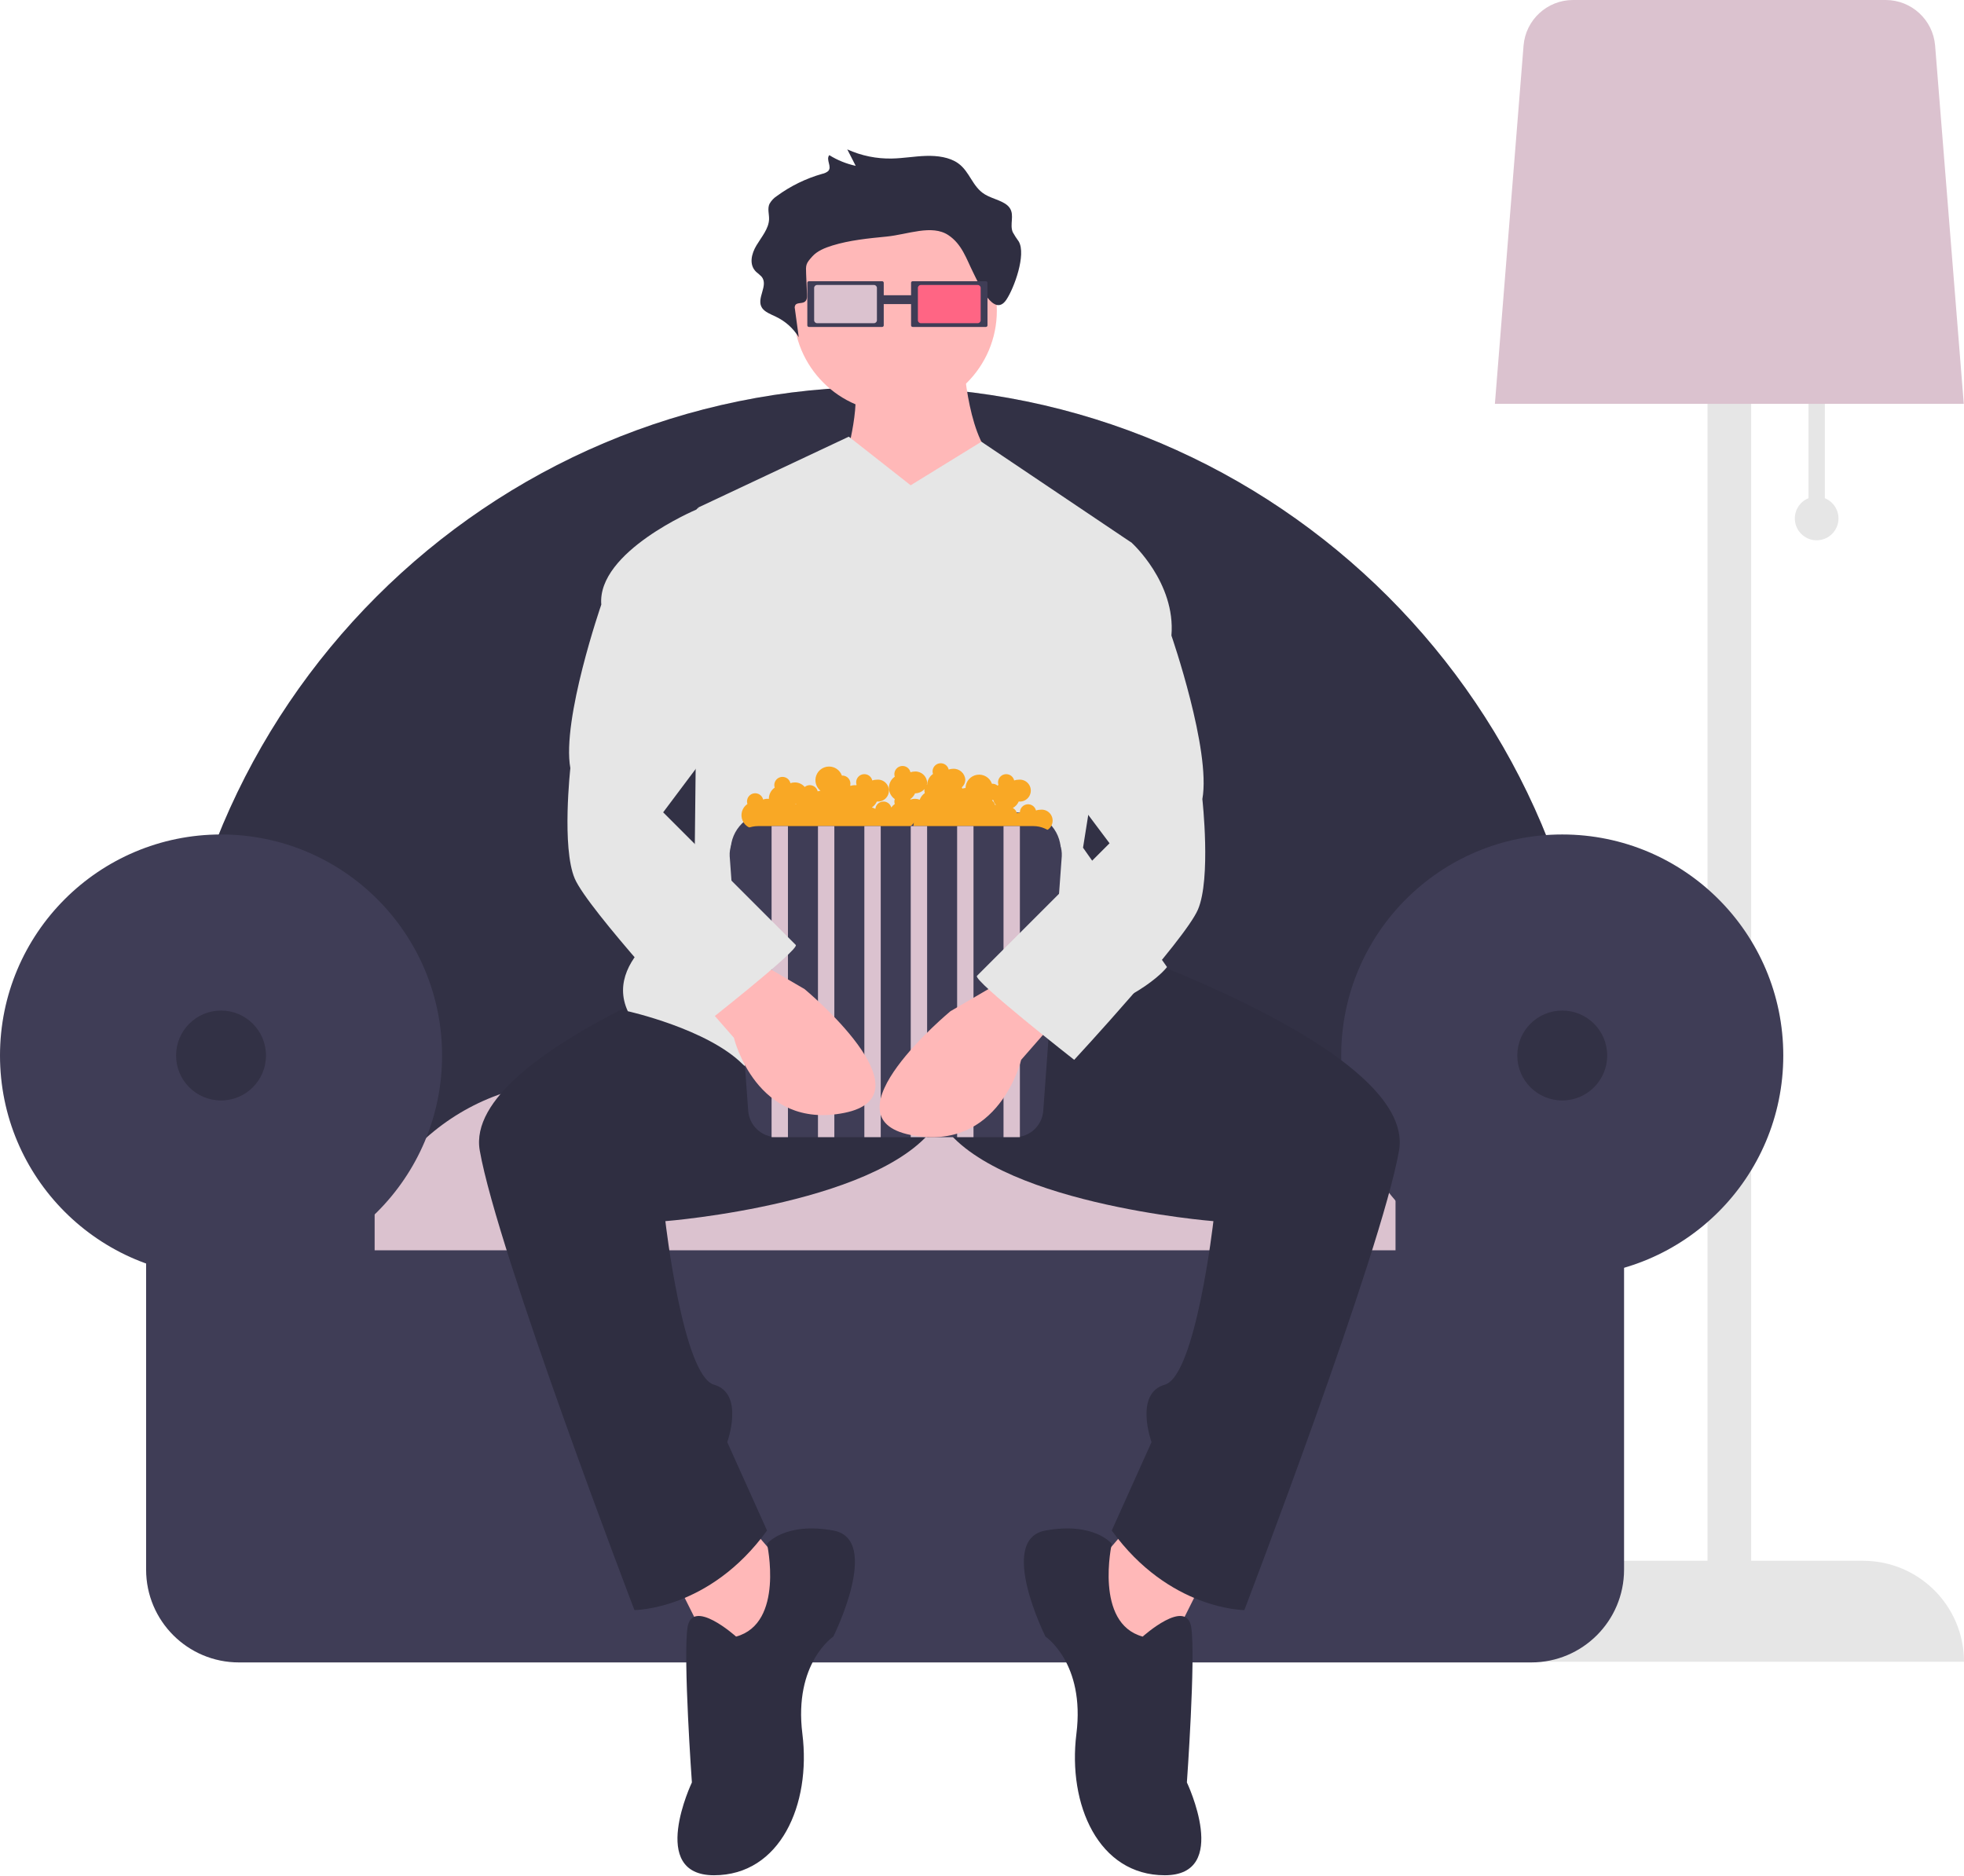
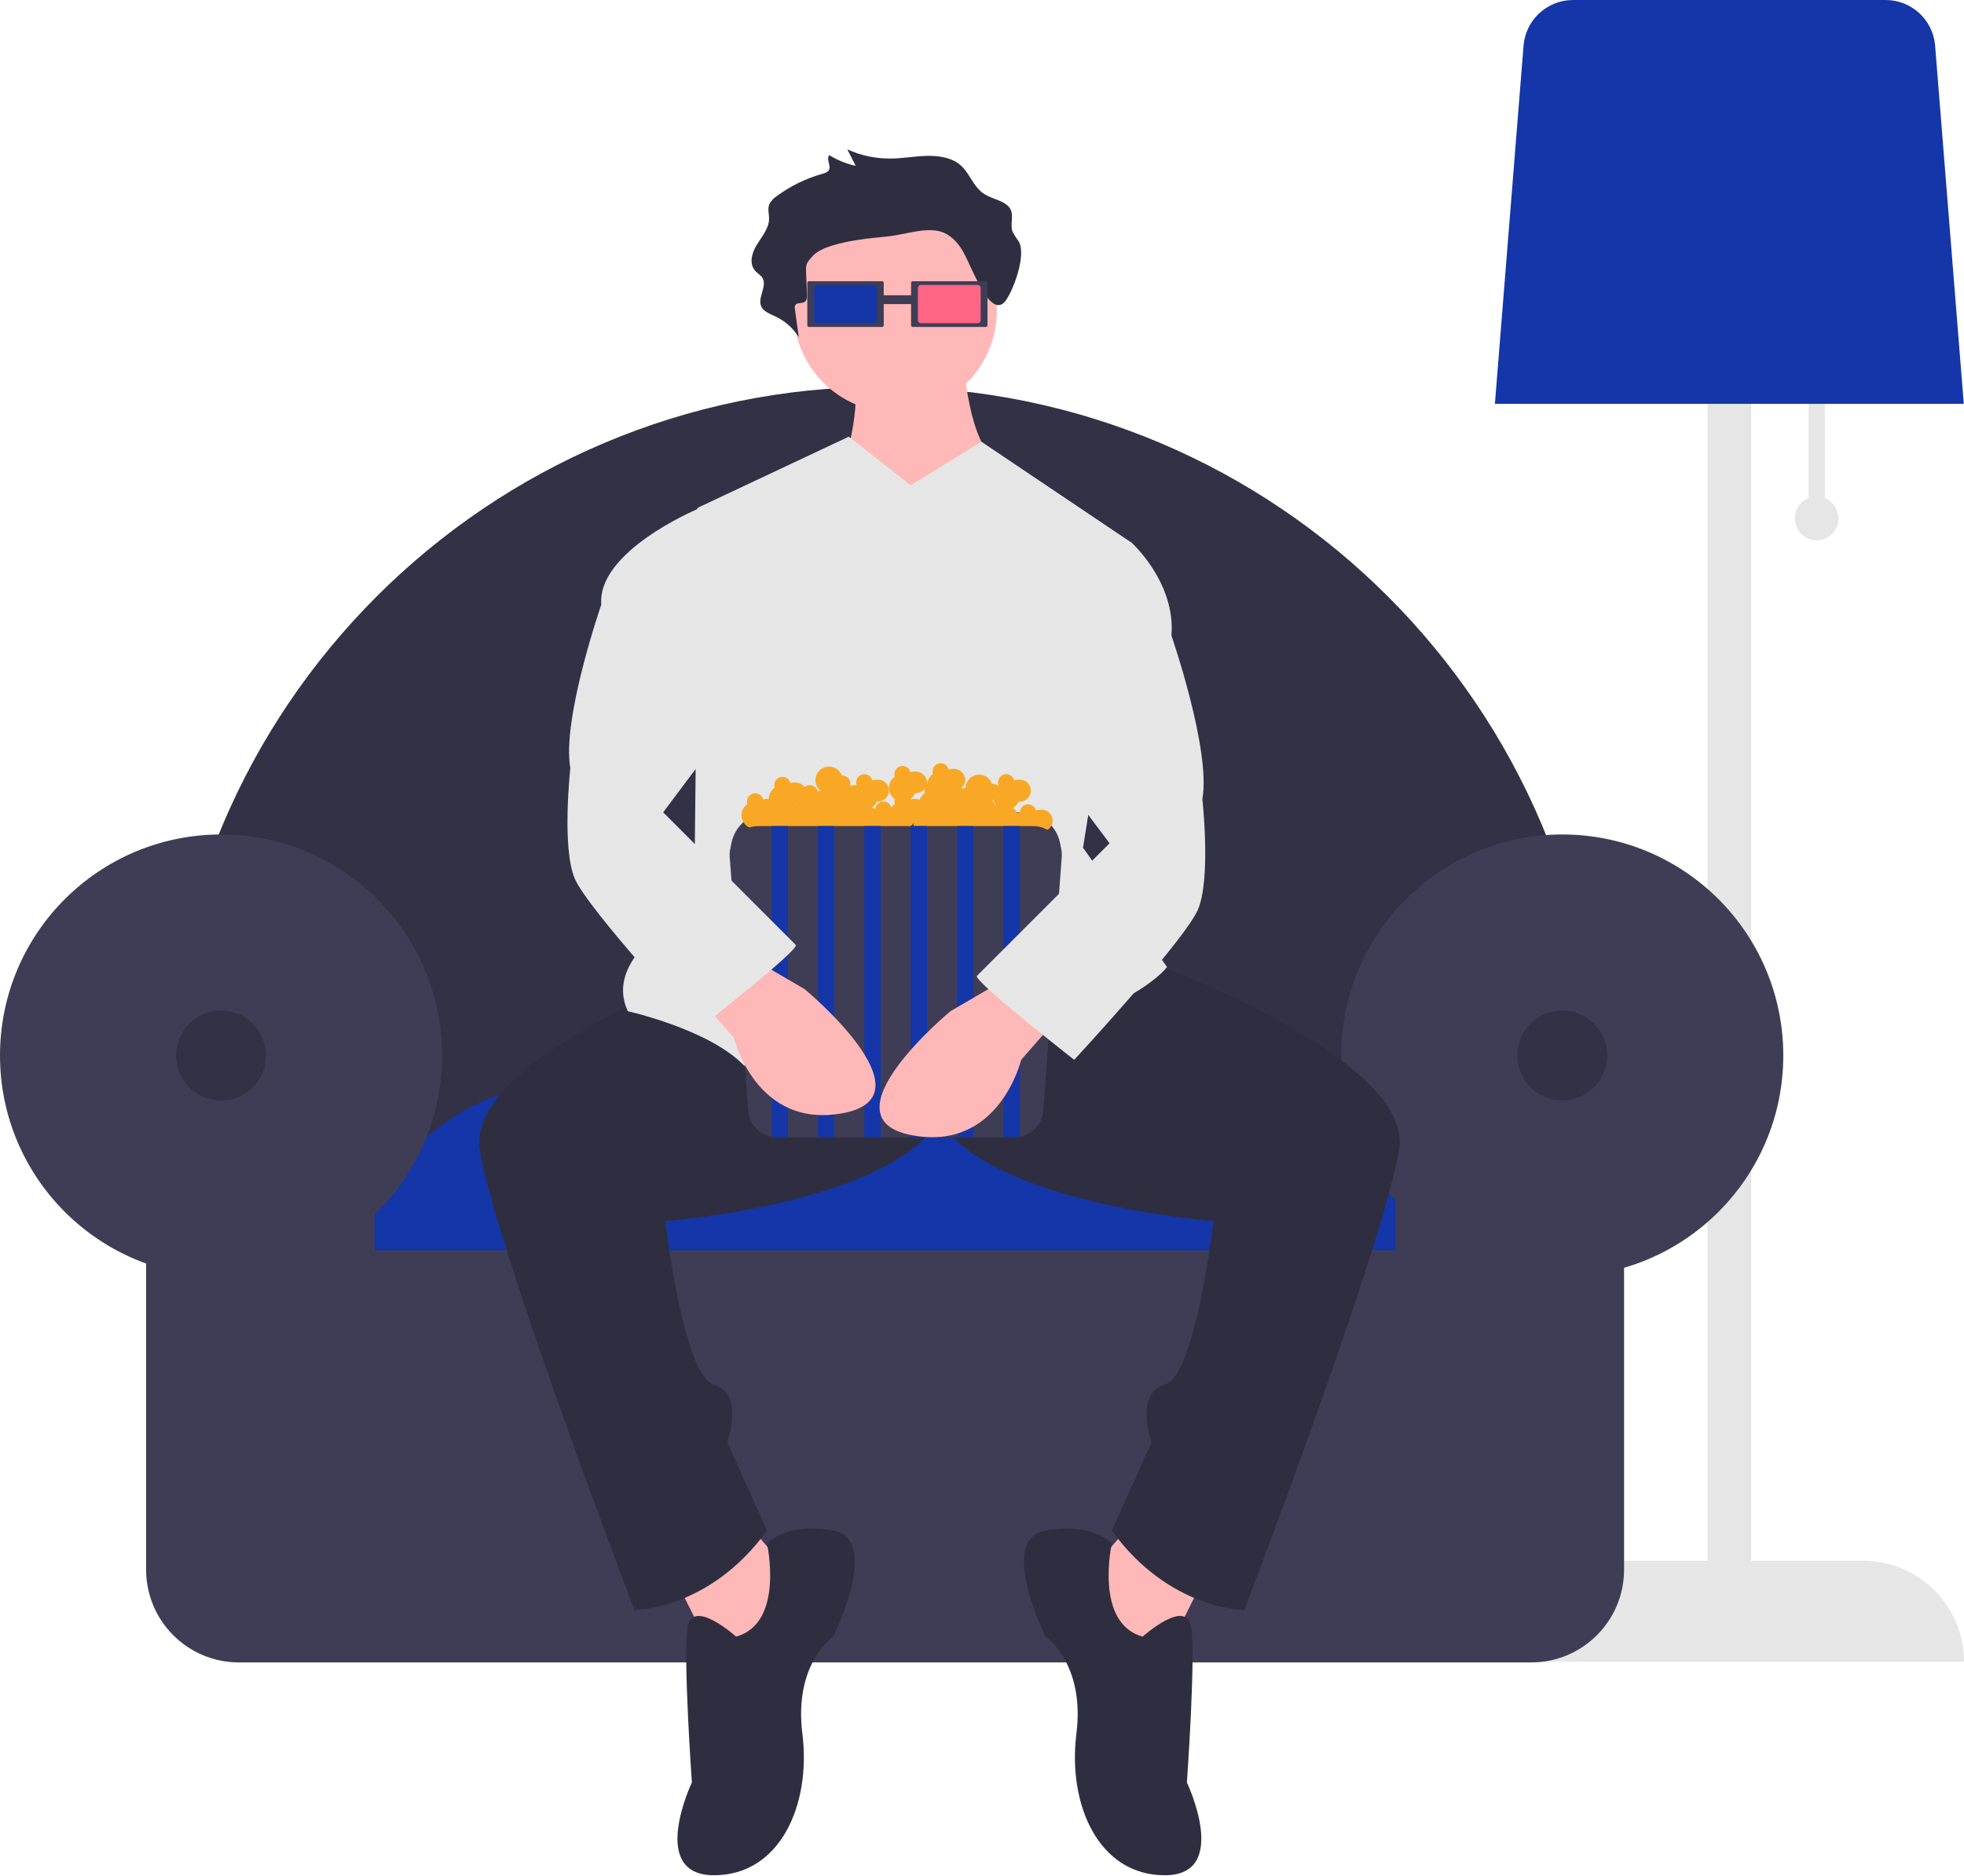
<svg xmlns="http://www.w3.org/2000/svg" id="a01bbba8-bc2d-4e66-a086-829e28c11719" data-name="Layer 1" width="719.769" height="687.25" viewBox="0 0 719.769 687.25">
  <path d="M908.885,288.962V250.375h-6v38.587a8,8,0,1,0,6,0Z" transform="translate(-240.1153 -106.375)" fill="#e6e6e6" />
  <path d="M922.885,678.375h-41v-498h-16v498H824.885a37,37,0,0,0-37,37v0h172v-0A37,37,0,0,0,922.885,678.375Z" transform="translate(-240.1153 -106.375)" fill="#e6e6e6" />
-   <path d="M787.968,254.375h171.834L949.294,123.035A18.198,18.198,0,0,0,931.248,106.375H816.521a18.198,18.198,0,0,0-18.046,16.66Z" transform="translate(-240.1153 -106.375)" fill="#dbc2cf" />
+   <path d="M787.968,254.375h171.834L949.294,123.035A18.198,18.198,0,0,0,931.248,106.375H816.521a18.198,18.198,0,0,0-18.046,16.66Z" transform="translate(-240.1153 -106.375)" fill="#1436a8" />
  <path d="M301.213,563.911H825.692V510.364c0-144.599-117.641-262.239-262.239-262.239S301.213,365.766,301.213,510.364Z" transform="translate(-240.1153 -106.375)" fill="#3f3d56" />
  <path d="M301.213,563.911H825.692V510.364c0-144.599-117.641-262.239-262.239-262.239S301.213,365.766,301.213,510.364Z" transform="translate(-240.1153 -106.375)" opacity="0.2" />
-   <path d="M369.188,582.446H772.82A81.097,81.097,0,0,0,691.826,502.813H450.181A81.097,81.097,0,0,0,369.188,582.446Z" transform="translate(-240.1153 -106.375)" fill="#dbc2cf" />
+   <path d="M369.188,582.446H772.82A81.097,81.097,0,0,0,691.826,502.813H450.181A81.097,81.097,0,0,0,369.188,582.446Z" transform="translate(-240.1153 -106.375)" fill="#1436a8" />
  <circle cx="81.006" cy="386.827" r="81.006" fill="#3f3d56" />
  <circle cx="572.533" cy="386.827" r="81.006" fill="#3f3d56" />
  <path d="M751.551,534.392V564.597H377.413V534.392H293.662V681.614a34.011,34.011,0,0,0,34.011,34.011H801.291a34.011,34.011,0,0,0,34.011-34.011V534.392Z" transform="translate(-240.1153 -106.375)" fill="#3f3d56" />
  <circle cx="81.006" cy="386.827" r="16.476" opacity="0.2" />
  <circle cx="572.533" cy="386.827" r="16.476" opacity="0.2" />
  <path d="M593.293,238.871s1.62,30.775,12.958,37.254,0,50.211,0,50.211L552.8,327.956l-3.239-51.831s6.479-21.056,3.239-30.775S593.293,238.871,593.293,238.871Z" transform="translate(-240.1153 -106.375)" fill="#ffb8b8" />
  <polygon points="413.107 560.102 393.671 582.778 424.446 611.933 440.643 579.539 413.107 560.102" fill="#ffb8b8" />
  <polygon points="275.431 560.102 294.868 582.778 264.093 611.933 247.896 579.539 275.431 560.102" fill="#ffb8b8" />
  <path d="M642.695,451.864s116.62,38.873,110.141,76.127-56.69,168.451-56.69,168.451-27.535,0-48.592-29.155l14.577-32.394s-6.479-17.817,4.859-21.056,17.817-59.93,17.817-59.93-82.606-6.479-100.423-37.254l-32.394-77.746Z" transform="translate(-240.1153 -106.375)" fill="#2f2e41" />
  <path d="M526.075,451.864S409.455,490.738,415.934,527.991s56.69,168.451,56.69,168.451,27.535,0,48.592-29.155l-14.577-32.394s6.479-17.817-4.859-21.056-17.817-59.93-17.817-59.93,82.606-6.479,100.423-37.254l32.394-77.746Z" transform="translate(-240.1153 -106.375)" fill="#2f2e41" />
  <path d="M658.892,706.16s16.197-14.577,17.817-3.239-1.62,56.69-1.62,56.69,16.197,34.014-8.099,34.014-35.634-25.915-32.394-51.831-11.338-35.634-11.338-35.634-17.817-35.634,0-38.873,24.296,4.859,24.296,4.859S641.075,701.301,658.892,706.16Z" transform="translate(-240.1153 -106.375)" fill="#2f2e41" />
  <path d="M509.878,706.16s-16.197-14.577-17.817-3.239,1.62,56.69,1.62,56.69S477.483,793.625,501.779,793.625s35.634-25.915,32.394-51.831,11.338-35.634,11.338-35.634,17.817-35.634,0-38.873-24.296,4.859-24.296,4.859S527.695,701.301,509.878,706.16Z" transform="translate(-240.1153 -106.375)" fill="#2f2e41" />
  <circle cx="328.072" cy="113.87" r="37.254" fill="#ffb8b8" />
  <path d="M573.857,284.224l-22.676-17.817-55.07,25.915-1.62,147.394s-34.014,16.197-24.296,37.254c0,0,29.155,6.479,42.113,19.437s85.845-4.859,116.62-14.577,38.873-21.056,38.873-21.056l-30.775-43.732,17.817-111.761L599.778,268.259Z" transform="translate(-240.1153 -106.375)" fill="#e6e6e6" />
  <path d="M613.478,194.889a32.723,32.723,0,0,1-2.221-3.447c-1.155-2.813.669-6.129-1.035-8.756-1.74-2.682-6.159-3.247-9.165-5.069-4.631-2.807-5.473-8.314-9.811-11.407-3.126-2.228-7.584-2.829-11.762-2.702s-8.299.882-12.478.965a37.622,37.622,0,0,1-16.377-3.349l3.083,6.031a30.776,30.776,0,0,1-9.678-3.923c-1.364,1.691,1.131,4.259-.416,5.845a4.963,4.963,0,0,1-2.184,1.013,52.246,52.246,0,0,0-16.538,8.068,8.31,8.31,0,0,0-2.783,2.938c-.804,1.781-.091,3.748-.152,5.641-.111,3.441-2.737,6.441-4.601,9.541s-2.87,7.118-.106,9.749a25.135,25.135,0,0,1,1.932,1.703c2.77,3.267-2.133,8.052.23,11.519,1.026,1.505,3.129,2.267,4.957,3.156a19.807,19.807,0,0,1,8.474,7.553L531.426,219.531a1.72,1.72,0,0,1,.283-1.519c.688-.701,2.129-.422,3.079-.886,1.045-.511,1.124-1.683,1.082-2.665l-.32-7.571c-.144-3.405-.184-3.857,2.324-6.605,1.752-1.92,4.507-3.078,7.275-3.93,6.325-1.947,13.128-2.62,19.853-3.278,7.809-.764,16.602-4.553,22.667-.53,4.964,3.293,6.615,8.706,9.007,13.507,2.15,4.315,7.668,17.02,12.262,10.143C611.823,211.876,616.235,199.698,613.478,194.889Z" transform="translate(-240.1153 -106.375)" fill="#2f2e41" />
  <path d="M574.583,209.438a.58.58,0,0,0-.579.579v15.597a.58.58,0,0,0,.579.579h26.85a.58.58,0,0,0,.579-.579V210.017a.58.58,0,0,0-.579-.579Z" transform="translate(-240.1153 -106.375)" fill="#3f3d56" />
  <path d="M577.583,210.813a1.08,1.08,0,0,0-1.079,1.079v11.846a1.08,1.08,0,0,0,1.079,1.079h20.849a1.08,1.08,0,0,0,1.079-1.079V211.892a1.08,1.08,0,0,0-1.079-1.079Z" transform="translate(-240.1153 -106.375)" fill="#ff6584" />
  <rect x="320.784" y="108.201" width="13.986" height="3.239" fill="#3f3d56" />
  <path d="M536.562,209.438a.58.58,0,0,0-.579.579v15.597a.58.58,0,0,0,.579.579h26.85a.58.58,0,0,0,.579-.579V210.017a.58.58,0,0,0-.579-.579Z" transform="translate(-240.1153 -106.375)" fill="#3f3d56" />
-   <path d="M539.563,210.813a1.08,1.08,0,0,0-1.079,1.079v11.846a1.08,1.08,0,0,0,1.079,1.079H560.411a1.08,1.08,0,0,0,1.079-1.079V211.892a1.08,1.08,0,0,0-1.079-1.079Z" transform="translate(-240.1153 -106.375)" fill="#dbc2cf" />
+   <path d="M539.563,210.813a1.08,1.08,0,0,0-1.079,1.079v11.846a1.08,1.08,0,0,0,1.079,1.079H560.411a1.08,1.08,0,0,0,1.079-1.079V211.892a1.08,1.08,0,0,0-1.079-1.079Z" transform="translate(-240.1153 -106.375)" fill="#1436a8" />
  <path d="M281.769,297.75h93a14,14,0,0,1,14,14v0a0,0,0,0,1,0,0h-121a0,0,0,0,1,0,0v0A14,14,0,0,1,281.769,297.75Z" fill="#3f3d56" />
  <path d="M621.385,403.125a4.961,4.961,0,0,0-1.599.272,2.995,2.995,0,0,0-5.901.728c0,.015.004.029.004.044a5.142,5.142,0,0,0-1.103.229,3.011,3.011,0,0,0-1.483-1.911,5.017,5.017,0,0,0,2.164-2.369,4.021,4.021,0,1,0-.082-7.993,4.961,4.961,0,0,0-1.599.272,2.99,2.99,0,1,0-5.749,1.625c-.12.083-.231.177-.343.27a2.84,2.84,0,0,0-2.045-.681,4.98,4.98,0,0,0-9.683,1.551,5.118,5.118,0,0,0-1.18.235,3,3,0,0,0-.172-.494,3.758,3.758,0,0,0,1.272-2.779,4.272,4.272,0,0,0-4.5-4,4.961,4.961,0,0,0-1.599.272,2.99,2.99,0,1,0-5.749,1.625,4.987,4.987,0,0,0-2.137,3.869c-.042.038-.091.068-.131.108a3.563,3.563,0,0,0,.116-.874,4.272,4.272,0,0,0-4.5-4,4.961,4.961,0,0,0-1.599.272,2.99,2.99,0,1,0-5.749,1.625,4.987,4.987,0,0,0,0,8.205,2.727,2.727,0,0,0,0,1.795,5.049,5.049,0,0,0-1.279,1.292,2.981,2.981,0,0,0-5.842.505,4.764,4.764,0,0,0-1.286-.519,5.027,5.027,0,0,0,1.837-2.182,4.021,4.021,0,1,0-.082-7.993,4.961,4.961,0,0,0-1.599.272,2.99,2.99,0,1,0-5.749,1.625c-.064.045-.122.097-.184.145-.156-.015-.308-.042-.468-.042a4.961,4.961,0,0,0-1.599.272c-.019-.075-.05-.145-.074-.219a2.947,2.947,0,0,0-3.062-3.567,4.995,4.995,0,1,0-7.851,5.565,5.173,5.173,0,0,0-1.013.221,2.973,2.973,0,0,0-4.762-1.608,4.676,4.676,0,0,0-3.639-1.664,4.961,4.961,0,0,0-1.599.272,2.99,2.99,0,1,0-5.749,1.625,4.989,4.989,0,0,0-2.152,4.103c0,.015.004.03.005.045a4.148,4.148,0,0,0-2.104.227,2.99,2.99,0,1,0-5.749,1.625,4.98,4.98,0,0,0,3.936,8.97,4.982,4.982,0,0,0,9.414,1.279,31.17,31.17,0,0,0,10.802-.487,4.982,4.982,0,0,0,9.278.333,4.892,4.892,0,0,0,2.097-.519,4.977,4.977,0,0,0,8.903-.481,4.844,4.844,0,0,1,5.418,3.007,7.799,7.799,0,0,1,5.744-3.179,4.875,4.875,0,0,0,5.415-2.068,4.998,4.998,0,0,0,9.423,3.239,4.892,4.892,0,0,0,2.097-.519,4.977,4.977,0,0,0,8.903-.481,4.892,4.892,0,0,0,2.097-.519,4.948,4.948,0,0,0,7.412,1.437,4.979,4.979,0,0,0,8.906,2.065,4.966,4.966,0,0,0,7.584-1.983,4.021,4.021,0,1,0-.082-7.993Zm-89.378-2.064c-.005.024-.009.049-.014.073-.036-.001-.071-.009-.108-.009a2.978,2.978,0,0,0-.446.045c.008-.018.02-.034.027-.052A4.98,4.98,0,0,0,532.007,401.061Zm41.779-1.664c-.015-.058-.04-.112-.057-.169a5.024,5.024,0,0,0,1.738-2.111,4.681,4.681,0,0,0,3.477-1.574,3.009,3.009,0,0,0-.059.582,2.967,2.967,0,0,0,.152.897,5.018,5.018,0,0,0-1.859,2.437,4.907,4.907,0,0,0-3.392-.062Zm29.95.373c-.002-.061.006-.124.002-.185a2.986,2.986,0,0,0,.381-.026,4.956,4.956,0,0,0,.953,1.765c-.094.026-.194.042-.286.074A3.016,3.016,0,0,0,603.736,399.77Z" transform="translate(-240.1153 -106.375)" fill="#f9a825" />
  <path d="M517.958,409.125a10.441,10.441,0,0,0-10.427,11.002l6.771,93.115a10.441,10.441,0,0,0,10.427,9.883H612.04a10.441,10.441,0,0,0,10.427-9.883l6.771-93.115a10.441,10.441,0,0,0-10.427-11.002Z" transform="translate(-240.1153 -106.375)" fill="#3f3d56" />
-   <rect x="282.769" y="302.75" width="6" height="114" fill="#dbc2cf" />
-   <rect x="299.769" y="302.75" width="6" height="114" fill="#dbc2cf" />
-   <rect x="316.769" y="302.75" width="6" height="114" fill="#dbc2cf" />
-   <rect x="333.769" y="302.75" width="6" height="114" fill="#dbc2cf" />
-   <rect x="350.769" y="302.75" width="6" height="114" fill="#dbc2cf" />
-   <rect x="367.769" y="302.75" width="6" height="114" fill="#dbc2cf" />
+   <rect x="282.769" y="302.75" width="6" height="114" fill="#1436a8" />
+   <rect x="299.769" y="302.75" width="6" height="114" fill="#1436a8" />
+   <rect x="316.769" y="302.75" width="6" height="114" fill="#1436a8" />
+   <rect x="333.769" y="302.75" width="6" height="114" fill="#1436a8" />
+   <rect x="350.769" y="302.75" width="6" height="114" fill="#1436a8" />
+   <rect x="367.769" y="302.75" width="6" height="114" fill="#1436a8" />
  <path d="M607.871,465.632l-19.437,11.338s-46.972,38.873-14.577,45.352,40.493-27.535,40.493-27.535l11.338-12.958Z" transform="translate(-240.1153 -106.375)" fill="#ffb8b8" />
  <path d="M515.547,457.533l19.437,11.338s46.972,38.873,14.577,45.352-40.493-27.535-40.493-27.535l-11.338-12.958Z" transform="translate(-240.1153 -106.375)" fill="#ffb8b8" />
  <path d="M633.786,303.66l21.056,1.62s16.197,14.577,14.577,34.014c0,0,14.577,42.113,11.338,59.93,0,0,3.239,29.155-1.62,40.493S633.786,494.787,633.786,494.787s-37.254-29.155-35.634-30.775l48.592-48.592-24.296-32.394Z" transform="translate(-240.1153 -106.375)" fill="#e6e6e6" />
  <path d="M496.11,292.322l-.81.81s-36.444,15.387-34.824,34.824c0,0-14.577,42.113-11.338,59.93,0,0-3.239,29.155,1.62,40.493s45.352,55.07,45.352,55.07,37.254-29.155,35.634-30.775l-48.592-48.592,24.296-32.394Z" transform="translate(-240.1153 -106.375)" fill="#e6e6e6" />
</svg>
